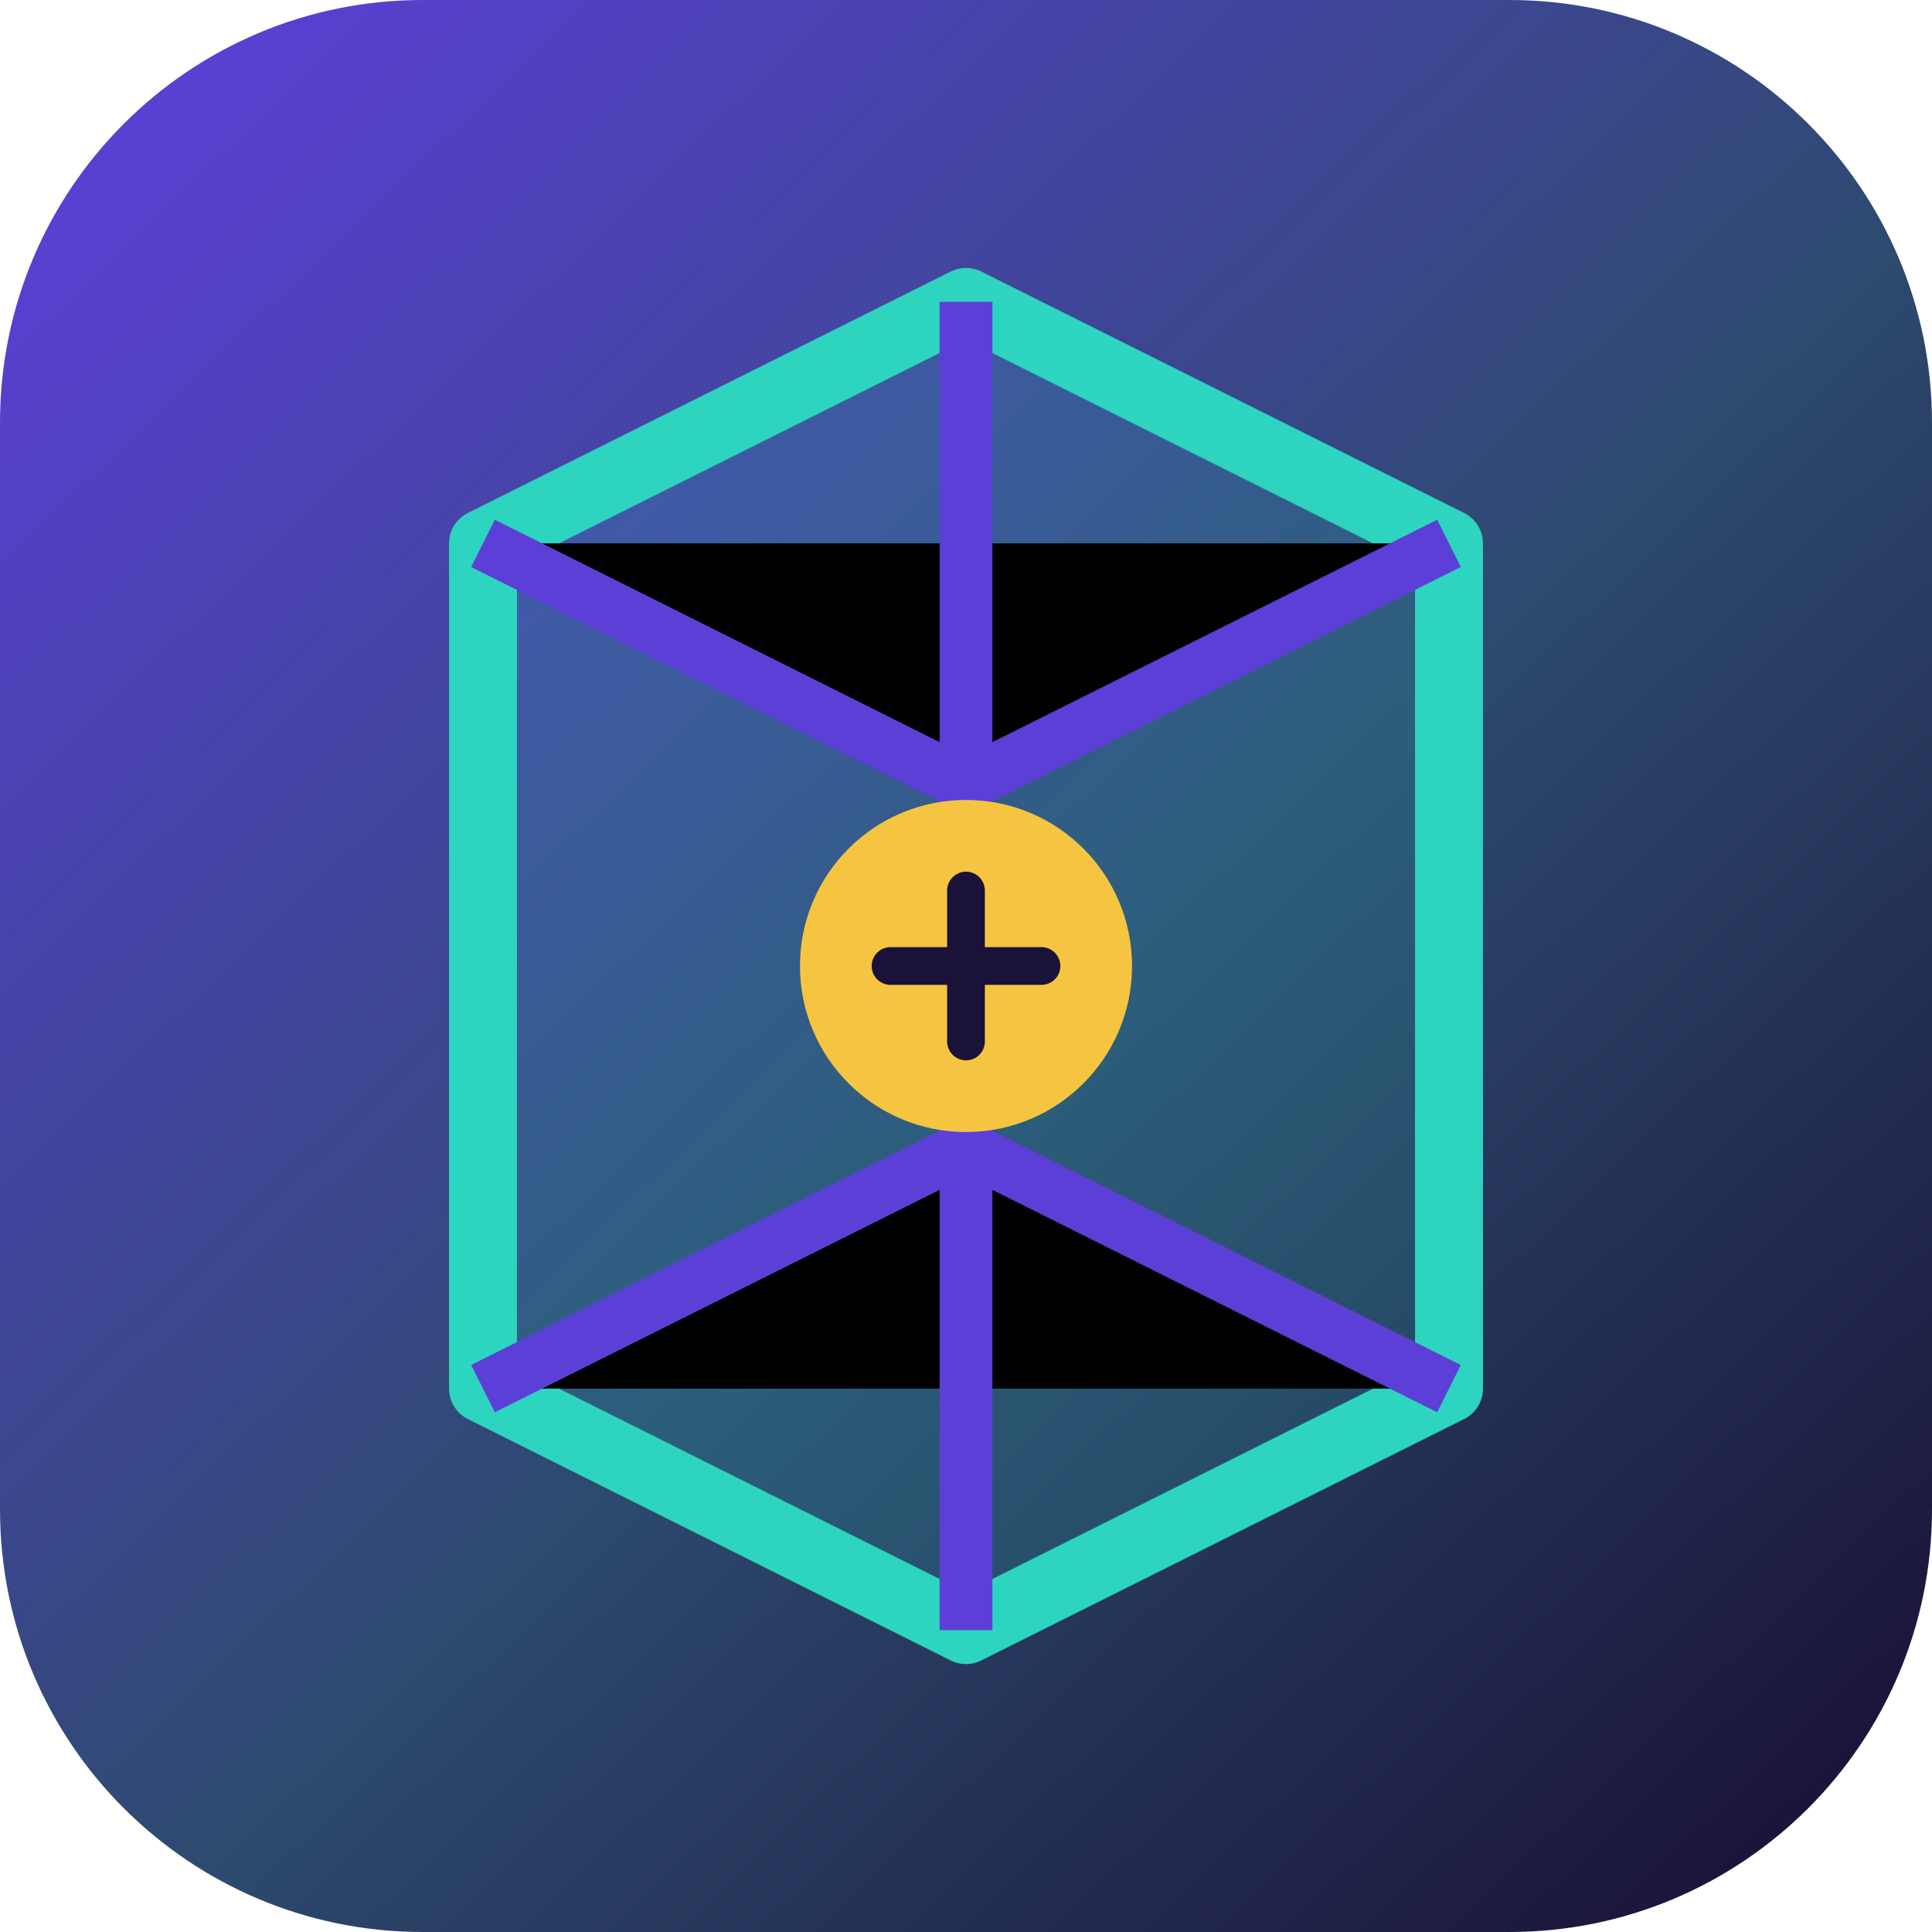
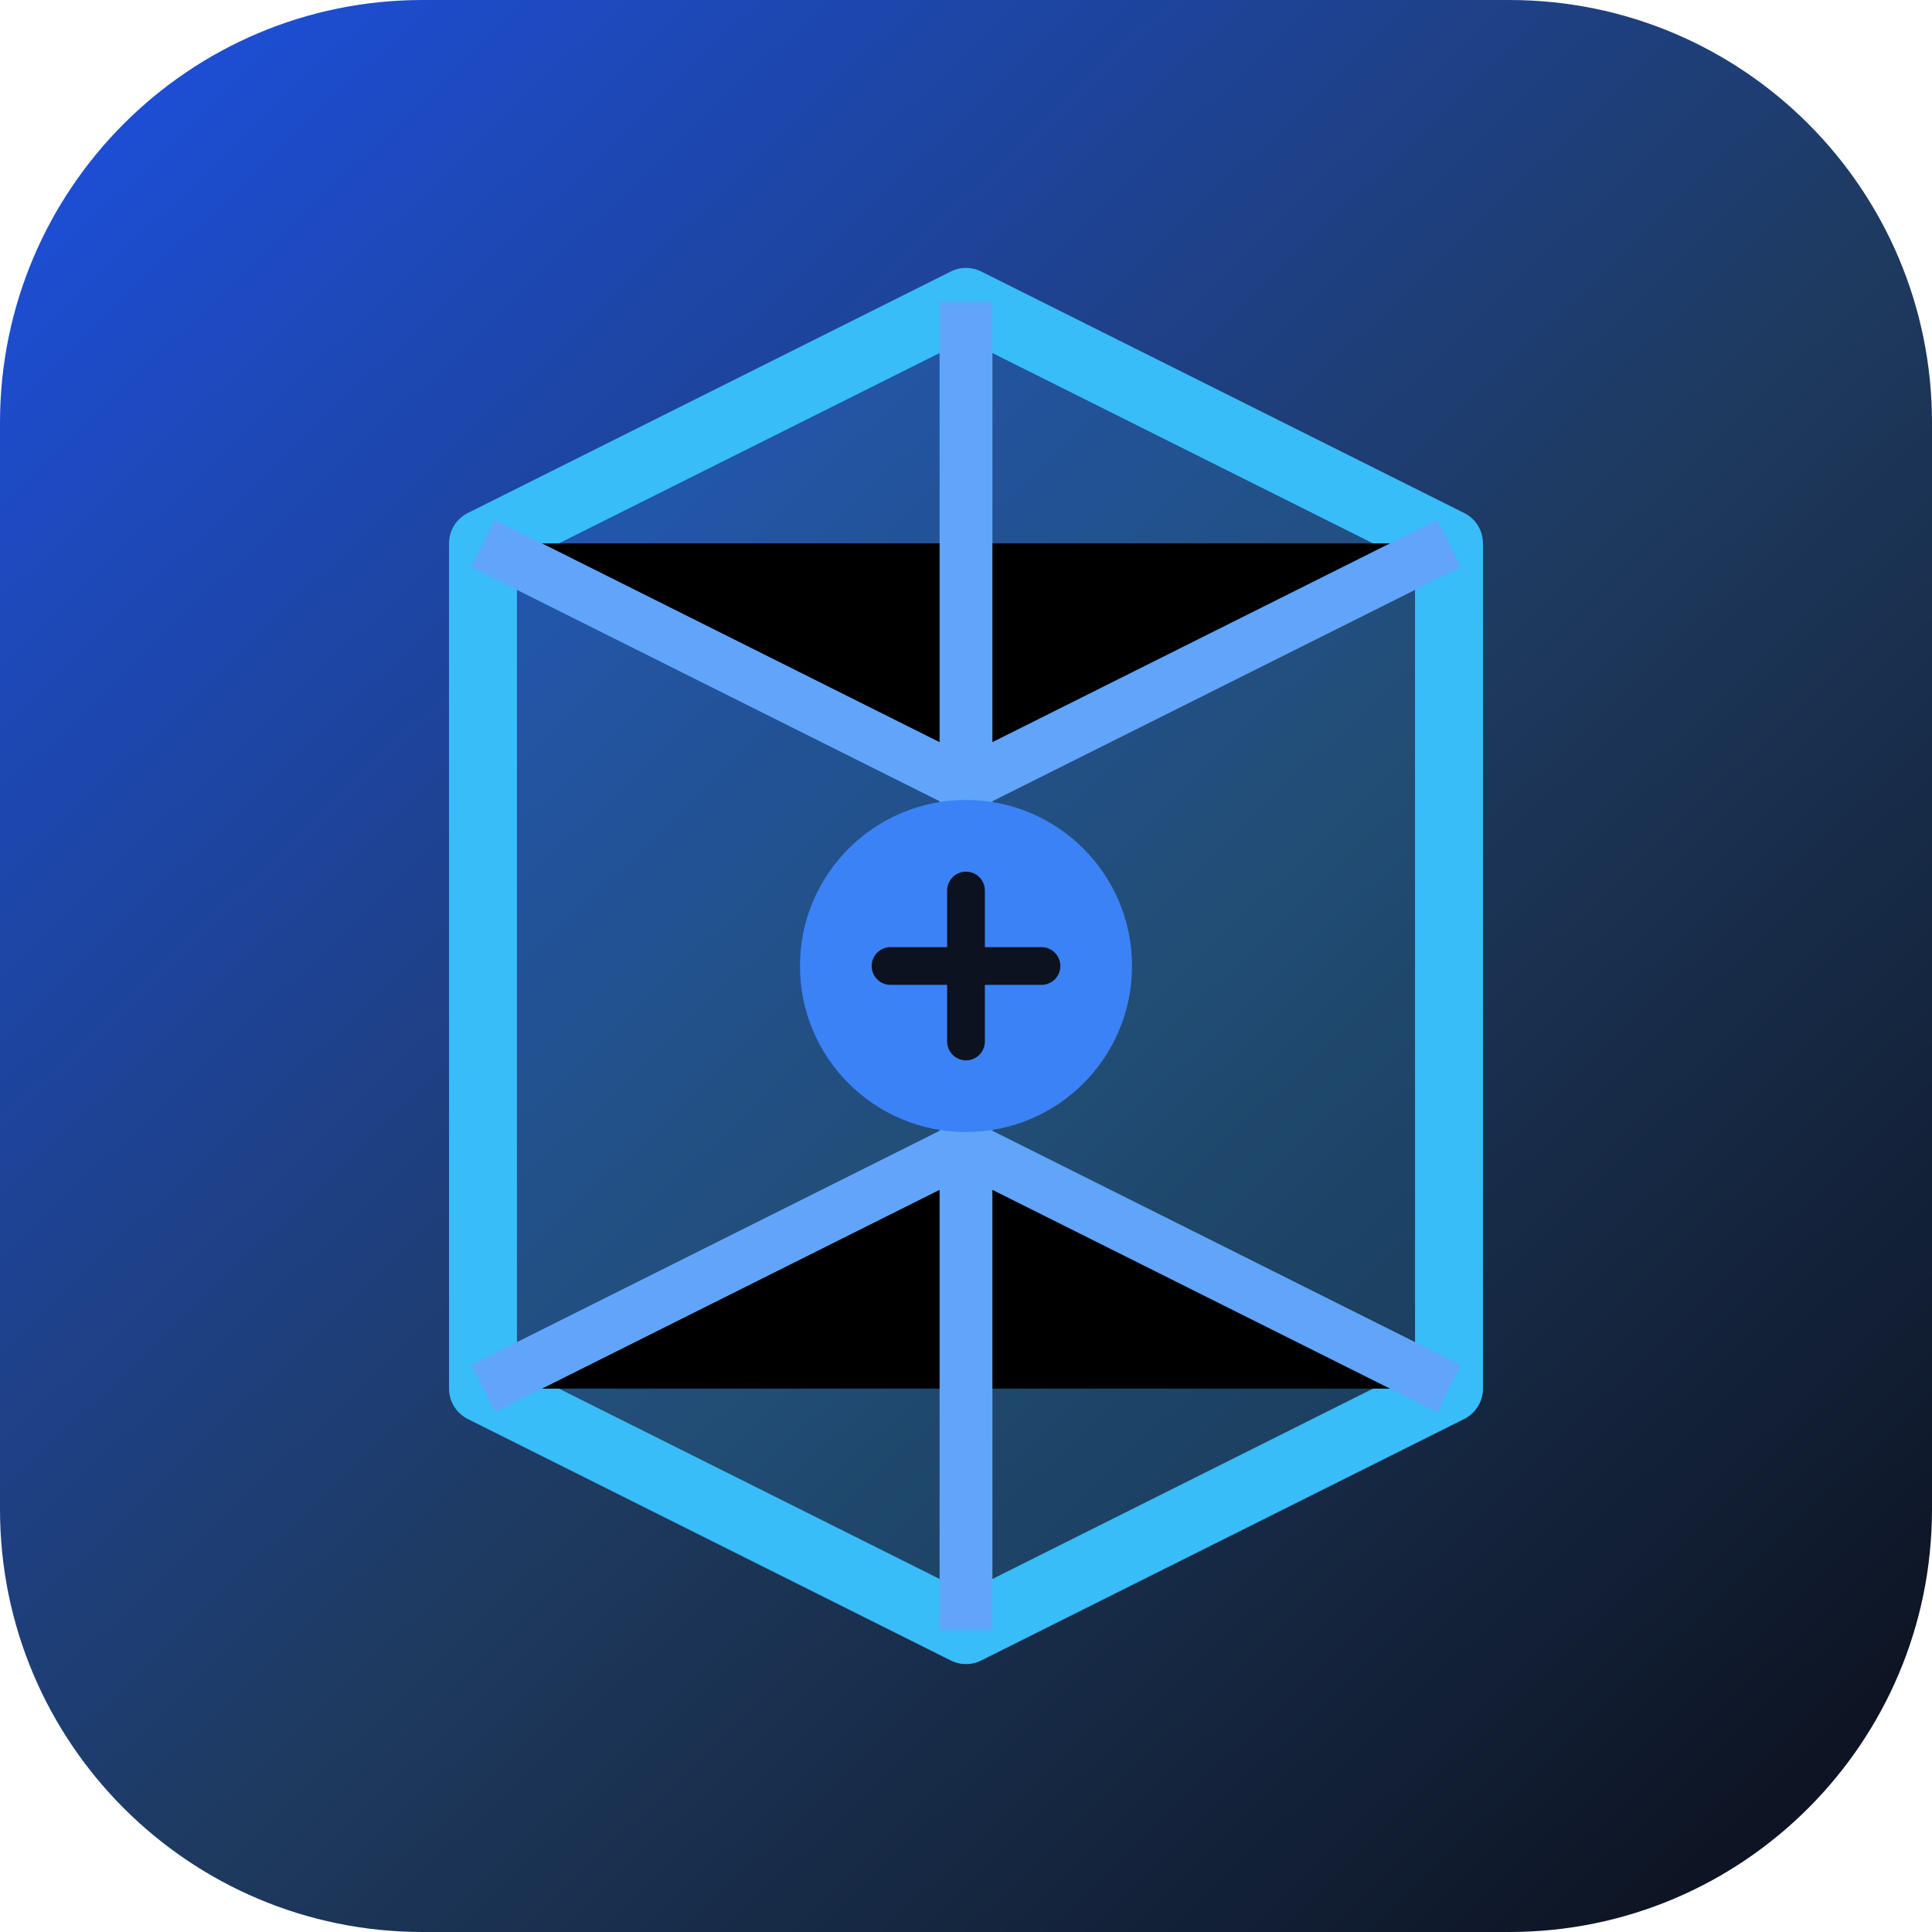
- <svg xmlns="http://www.w3.org/2000/svg" viewBox="0 0 512 512" role="img" aria-label="Morph Engi">
+ <svg xmlns="http://www.w3.org/2000/svg" viewBox="0 0 512 512" role="img" aria-label="Project">
  <defs>
    <linearGradient id="engi-bg" x1="6%" y1="4%" x2="94%" y2="96%">
-       <stop offset="0%" stop-color="#5b3fd6" />
-       <stop offset="55%" stop-color="#2d4a6f" />
-       <stop offset="100%" stop-color="#1a1238" />
+       <stop offset="0%" stop-color="#1d4ed8" />
+       <stop offset="55%" stop-color="#1e3a5f" />
+       <stop offset="100%" stop-color="#0c1220" />
    </linearGradient>
  </defs>
  <rect width="512" height="512" rx="112" fill="url(#engi-bg)" />
-   <path d="M128 368V144l128-64 128 64v224l-128 64-128-64z" fill="rgba(45,212,191,0.15)" stroke="#2dd4bf" stroke-width="18" stroke-linejoin="round" />
-   <path d="M256 80v352M128 368l128-64 128 64M128 144l128 64 128-64" stroke="#5b3fd6" stroke-width="14" stroke-linejoin="round" />
-   <circle cx="256" cy="256" r="44" fill="#f5c542" />
-   <path d="M236 256h40M256 236v40" stroke="#1a1238" stroke-width="10" stroke-linecap="round" />
+   <path d="M128 368V144l128-64 128 64v224l-128 64-128-64z" fill="rgba(56,189,248,0.15)" stroke="#38bdf8" stroke-width="18" stroke-linejoin="round" />
+   <path d="M256 80v352M128 368l128-64 128 64M128 144l128 64 128-64" stroke="#60a5fa" stroke-width="14" stroke-linejoin="round" />
+   <circle cx="256" cy="256" r="44" fill="#3b82f6" />
+   <path d="M236 256h40M256 236v40" stroke="#0c1220" stroke-width="10" stroke-linecap="round" />
</svg>
